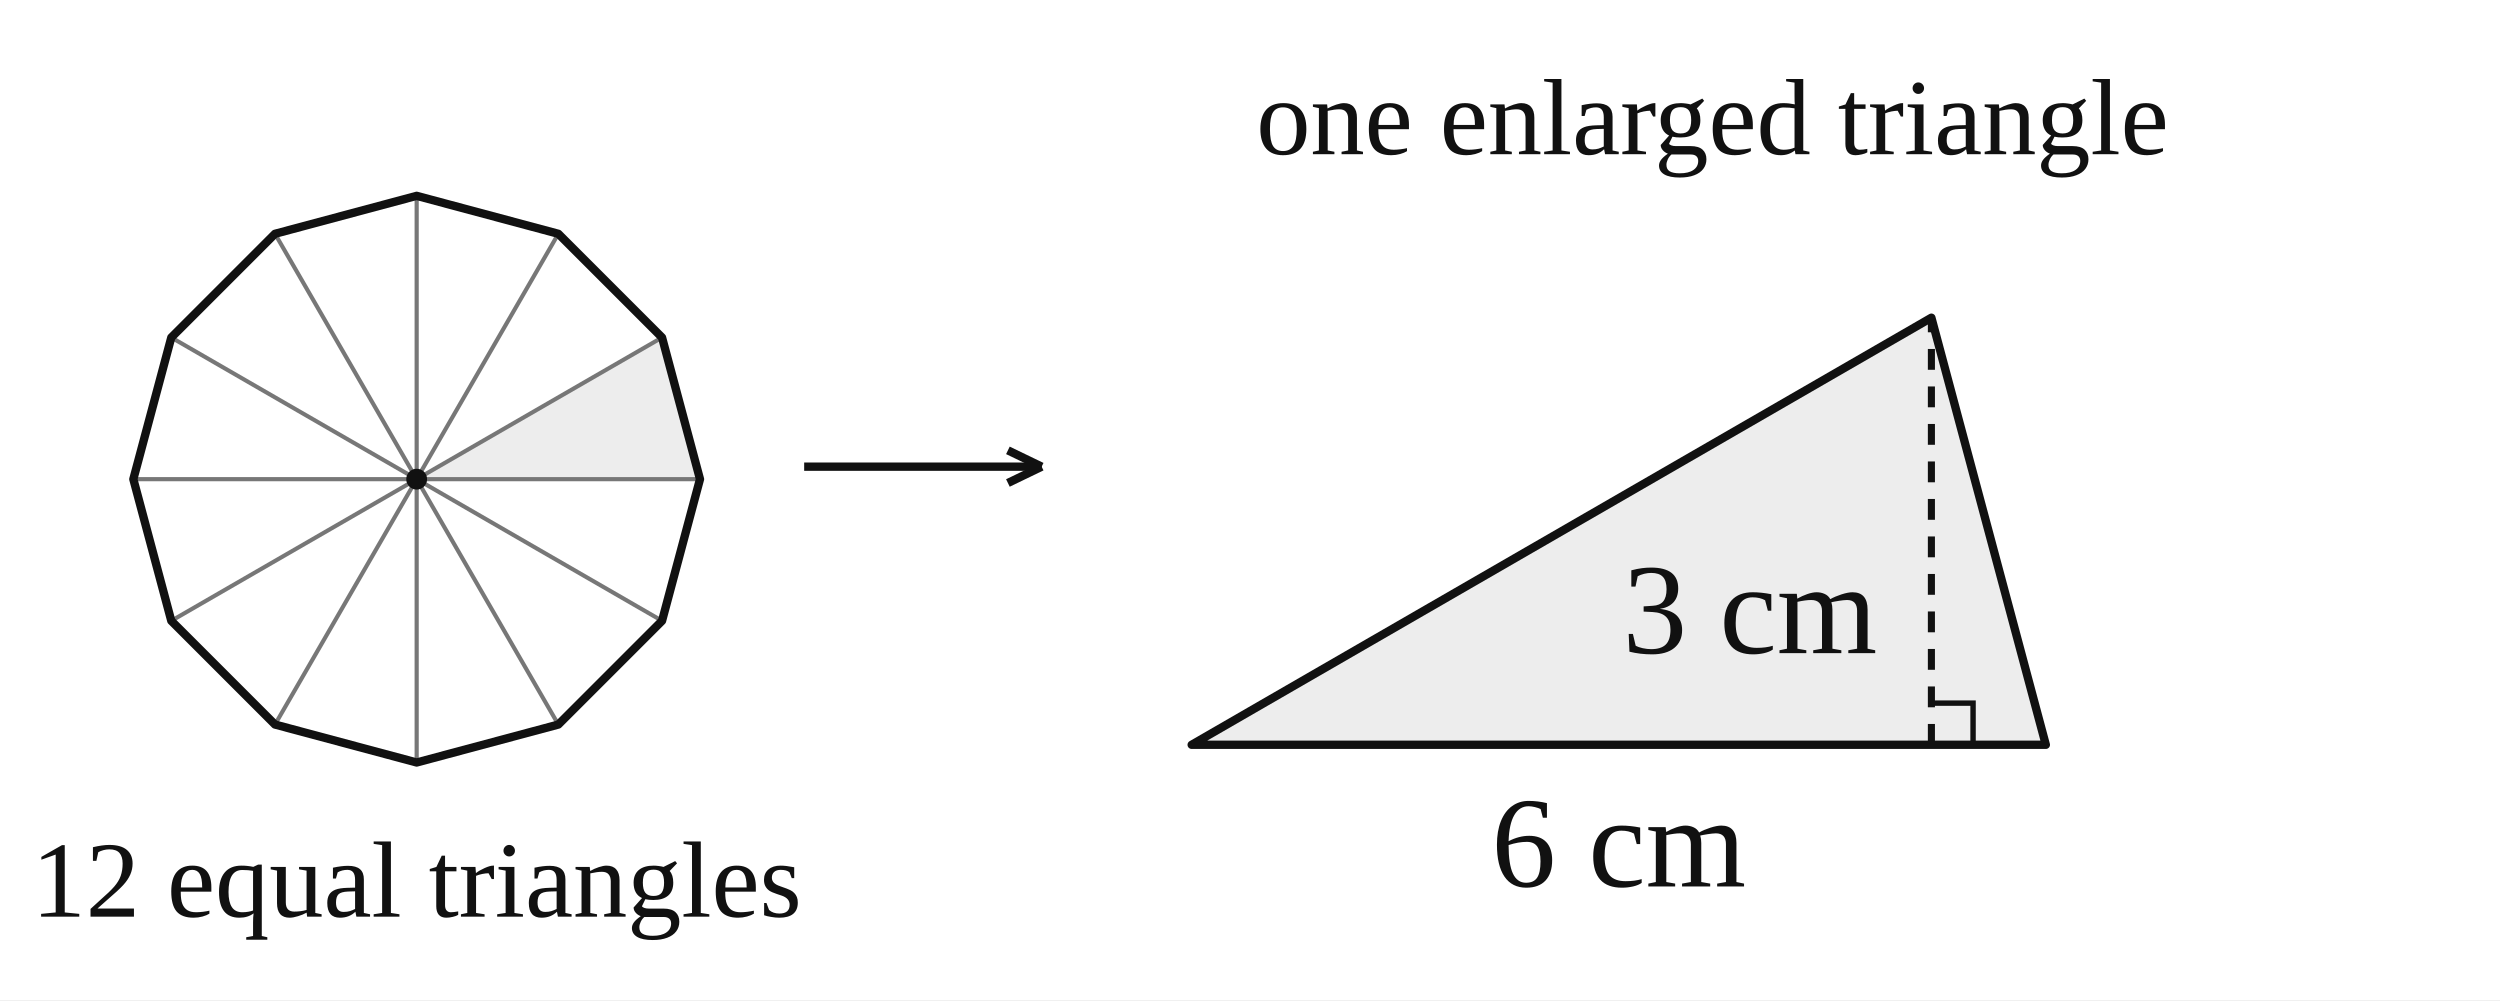
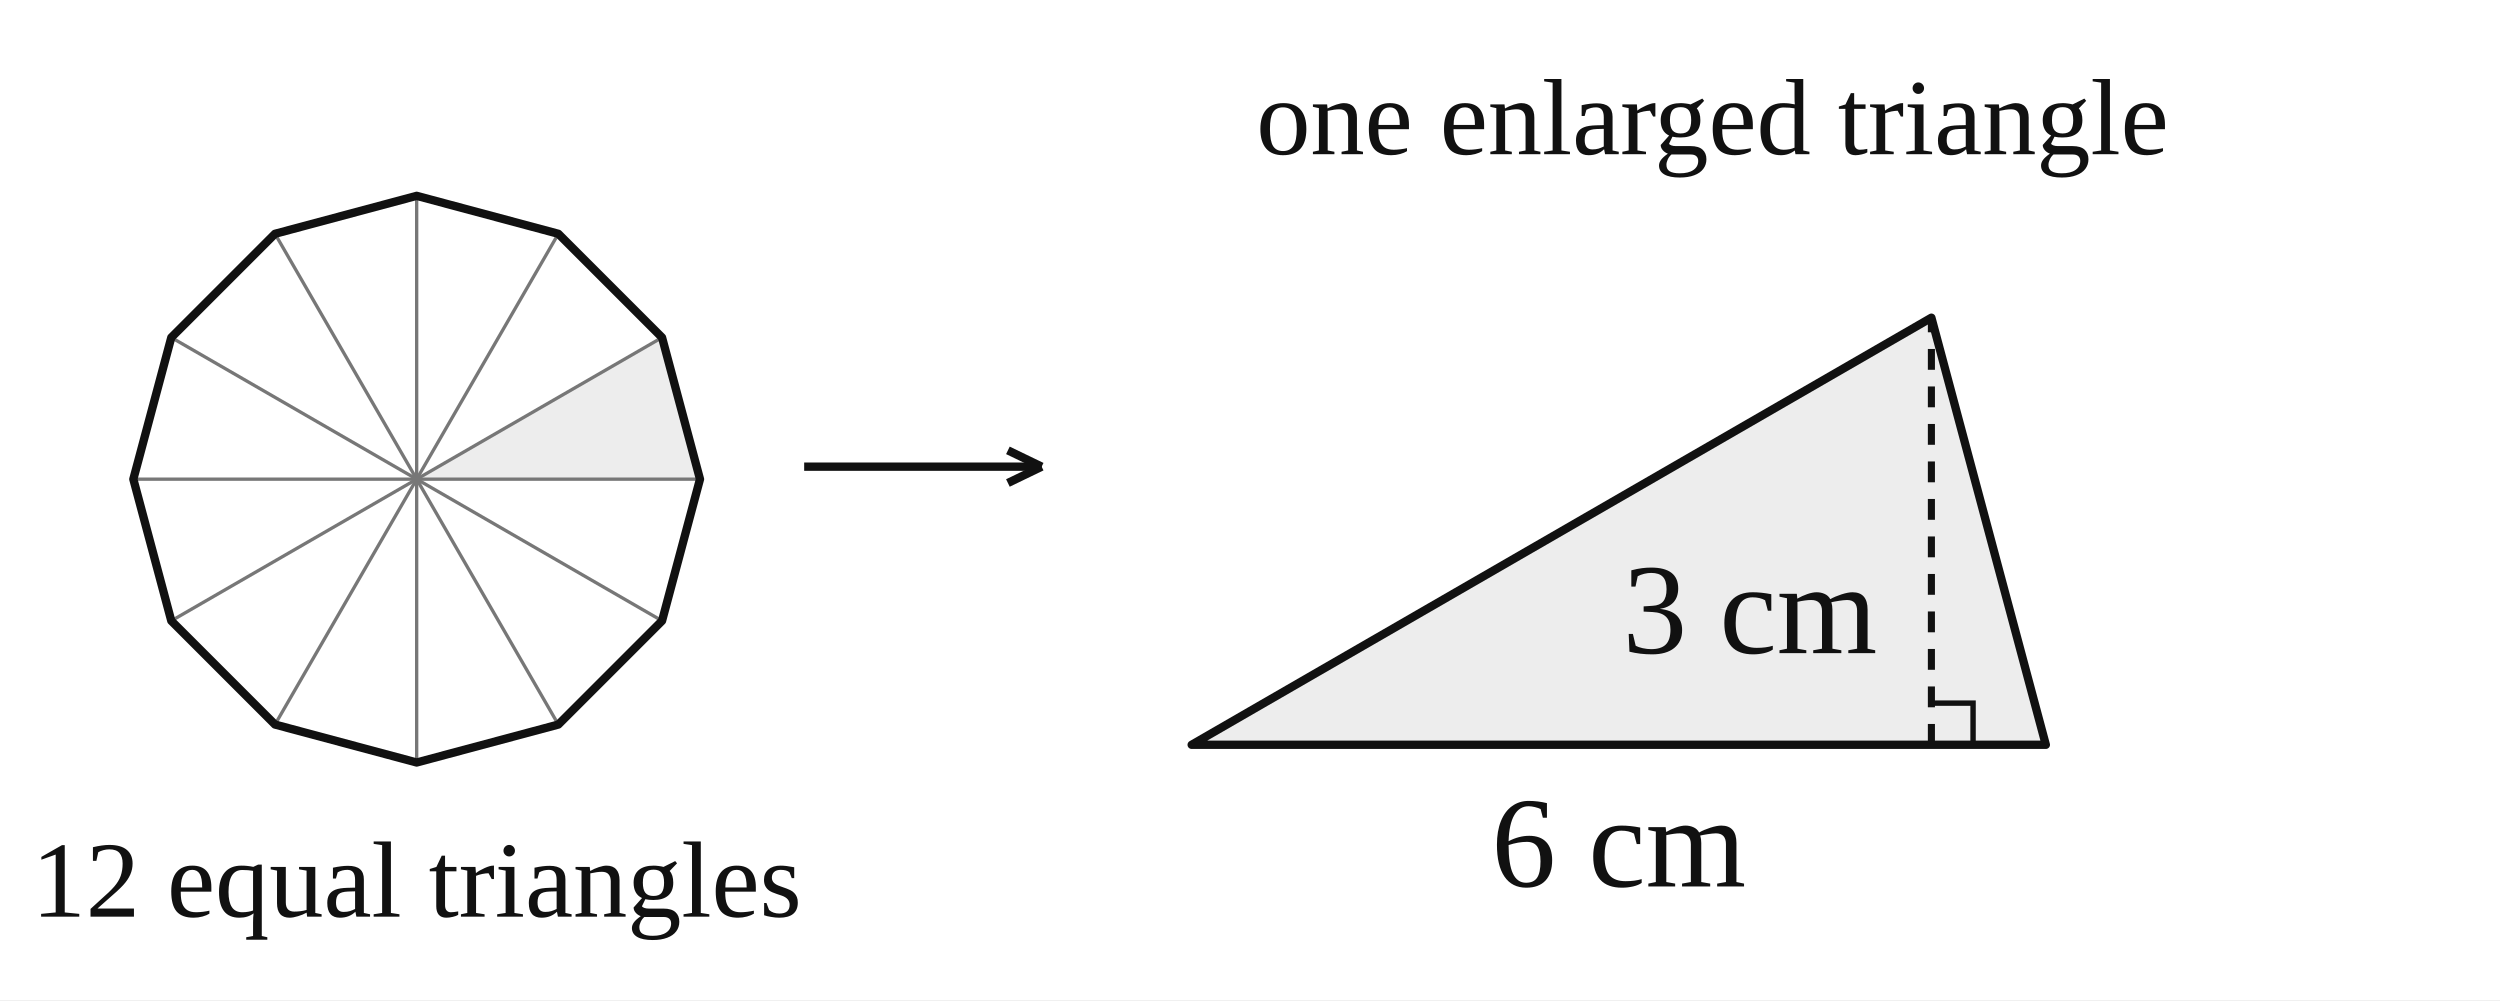
<svg xmlns="http://www.w3.org/2000/svg" width="600" height="240" viewBox="0 0 600 240">
  <rect width="100%" height="100%" fill="white" />
  <polygon points="100,115 168,115 158.89,81 100,115" fill="#ededed" stroke="none" stroke-width="2" stroke-linejoin="round" />
-   <line x1="100" y1="115" x2="168" y2="115" stroke="#777777" stroke-width="1" />
-   <line x1="100" y1="115" x2="158.89" y2="81" stroke="#777777" stroke-width="1" />
-   <line x1="100" y1="115" x2="134" y2="56.11" stroke="#777777" stroke-width="1" />
-   <line x1="100" y1="115" x2="100" y2="47" stroke="#777777" stroke-width="1" />
-   <line x1="100" y1="115" x2="66" y2="56.11" stroke="#777777" stroke-width="1" />
-   <line x1="100" y1="115" x2="41.11" y2="81" stroke="#777777" stroke-width="1" />
-   <line x1="100" y1="115" x2="32" y2="115" stroke="#777777" stroke-width="1" />
-   <line x1="100" y1="115" x2="41.11" y2="149" stroke="#777777" stroke-width="1" />
-   <line x1="100" y1="115" x2="66" y2="173.89" stroke="#777777" stroke-width="1" />
-   <line x1="100" y1="115" x2="100" y2="183" stroke="#777777" stroke-width="1" />
-   <line x1="100" y1="115" x2="134" y2="173.89" stroke="#777777" stroke-width="1" />
-   <line x1="100" y1="115" x2="158.89" y2="149" stroke="#777777" stroke-width="1" />
+   <line x1="100" y1="115" x2="168" y2="115" stroke="#777777" stroke-width="0.8" />
+   <line x1="100" y1="115" x2="158.89" y2="81" stroke="#777777" stroke-width="0.8" />
+   <line x1="100" y1="115" x2="134" y2="56.11" stroke="#777777" stroke-width="0.8" />
+   <line x1="100" y1="115" x2="100" y2="47" stroke="#777777" stroke-width="0.8" />
+   <line x1="100" y1="115" x2="66" y2="56.11" stroke="#777777" stroke-width="0.8" />
+   <line x1="100" y1="115" x2="41.11" y2="81" stroke="#777777" stroke-width="0.8" />
+   <line x1="100" y1="115" x2="32" y2="115" stroke="#777777" stroke-width="0.8" />
+   <line x1="100" y1="115" x2="41.11" y2="149" stroke="#777777" stroke-width="0.8" />
+   <line x1="100" y1="115" x2="66" y2="173.89" stroke="#777777" stroke-width="0.8" />
+   <line x1="100" y1="115" x2="100" y2="183" stroke="#777777" stroke-width="0.8" />
+   <line x1="100" y1="115" x2="134" y2="173.89" stroke="#777777" stroke-width="0.8" />
+   <line x1="100" y1="115" x2="158.89" y2="149" stroke="#777777" stroke-width="0.8" />
  <polygon points="168,115 158.89,81 134,56.11 100,47 66,56.11 41.11,81 32,115 41.11,149 66,173.89 100,183 134,173.89 158.89,149 168,115" fill="none" stroke="#111111" stroke-width="2" stroke-linejoin="round" />
-   <circle cx="100" cy="115" r="2.5" fill="#111111" stroke="#111111" stroke-width="0" />
  <text x="100" y="220" text-anchor="middle" font-family="Times New Roman,Times,serif" font-size="26" font-weight="400" fill="#111111">12 equal triangles</text>
  <line x1="193" y1="112" x2="250" y2="112" stroke="#111111" stroke-width="2" />
  <line x1="250" y1="112" x2="241.896" y2="115.915" stroke="#111111" stroke-width="2" />
  <line x1="250" y1="112" x2="241.896" y2="108.085" stroke="#111111" stroke-width="2" />
  <polygon points="286,178.75 491,178.75 463.535,76.25 286,178.75" fill="#ededed" stroke="#111111" stroke-width="2" stroke-linejoin="round" />
  <line x1="463.535" y1="178.75" x2="463.535" y2="173.75" stroke="#111111" stroke-width="1.7" />
  <line x1="463.535" y1="169.75" x2="463.535" y2="164.75" stroke="#111111" stroke-width="1.7" />
  <line x1="463.535" y1="160.75" x2="463.535" y2="155.75" stroke="#111111" stroke-width="1.7" />
  <line x1="463.535" y1="151.75" x2="463.535" y2="146.75" stroke="#111111" stroke-width="1.7" />
  <line x1="463.535" y1="142.75" x2="463.535" y2="137.75" stroke="#111111" stroke-width="1.7" />
  <line x1="463.535" y1="133.75" x2="463.535" y2="128.75" stroke="#111111" stroke-width="1.7" />
  <line x1="463.535" y1="124.75" x2="463.535" y2="119.75" stroke="#111111" stroke-width="1.7" />
  <line x1="463.535" y1="115.75" x2="463.535" y2="110.75" stroke="#111111" stroke-width="1.7" />
  <line x1="463.535" y1="106.75" x2="463.535" y2="101.75" stroke="#111111" stroke-width="1.7" />
  <line x1="463.535" y1="97.75" x2="463.535" y2="92.75" stroke="#111111" stroke-width="1.7" />
  <line x1="463.535" y1="88.75" x2="463.535" y2="83.75" stroke="#111111" stroke-width="1.7" />
  <line x1="463.535" y1="79.75" x2="463.535" y2="76.25" stroke="#111111" stroke-width="1.7" />
  <path d="M 463.535 168.75 L 473.535 168.75 L 473.535 178.75" fill="none" stroke="#111111" stroke-width="1.3" />
  <text x="388.5" y="212.75" text-anchor="middle" font-family="Times New Roman,Times,serif" font-size="31" font-weight="400" fill="#111111">6 cm</text>
  <text x="450.535" y="156.75" text-anchor="end" font-family="Times New Roman,Times,serif" font-size="31" font-weight="400" fill="#111111">3 cm</text>
  <text x="411" y="37" text-anchor="middle" font-family="Times New Roman,Times,serif" font-size="26" font-weight="400" fill="#111111">one enlarged triangle</text>
</svg>
